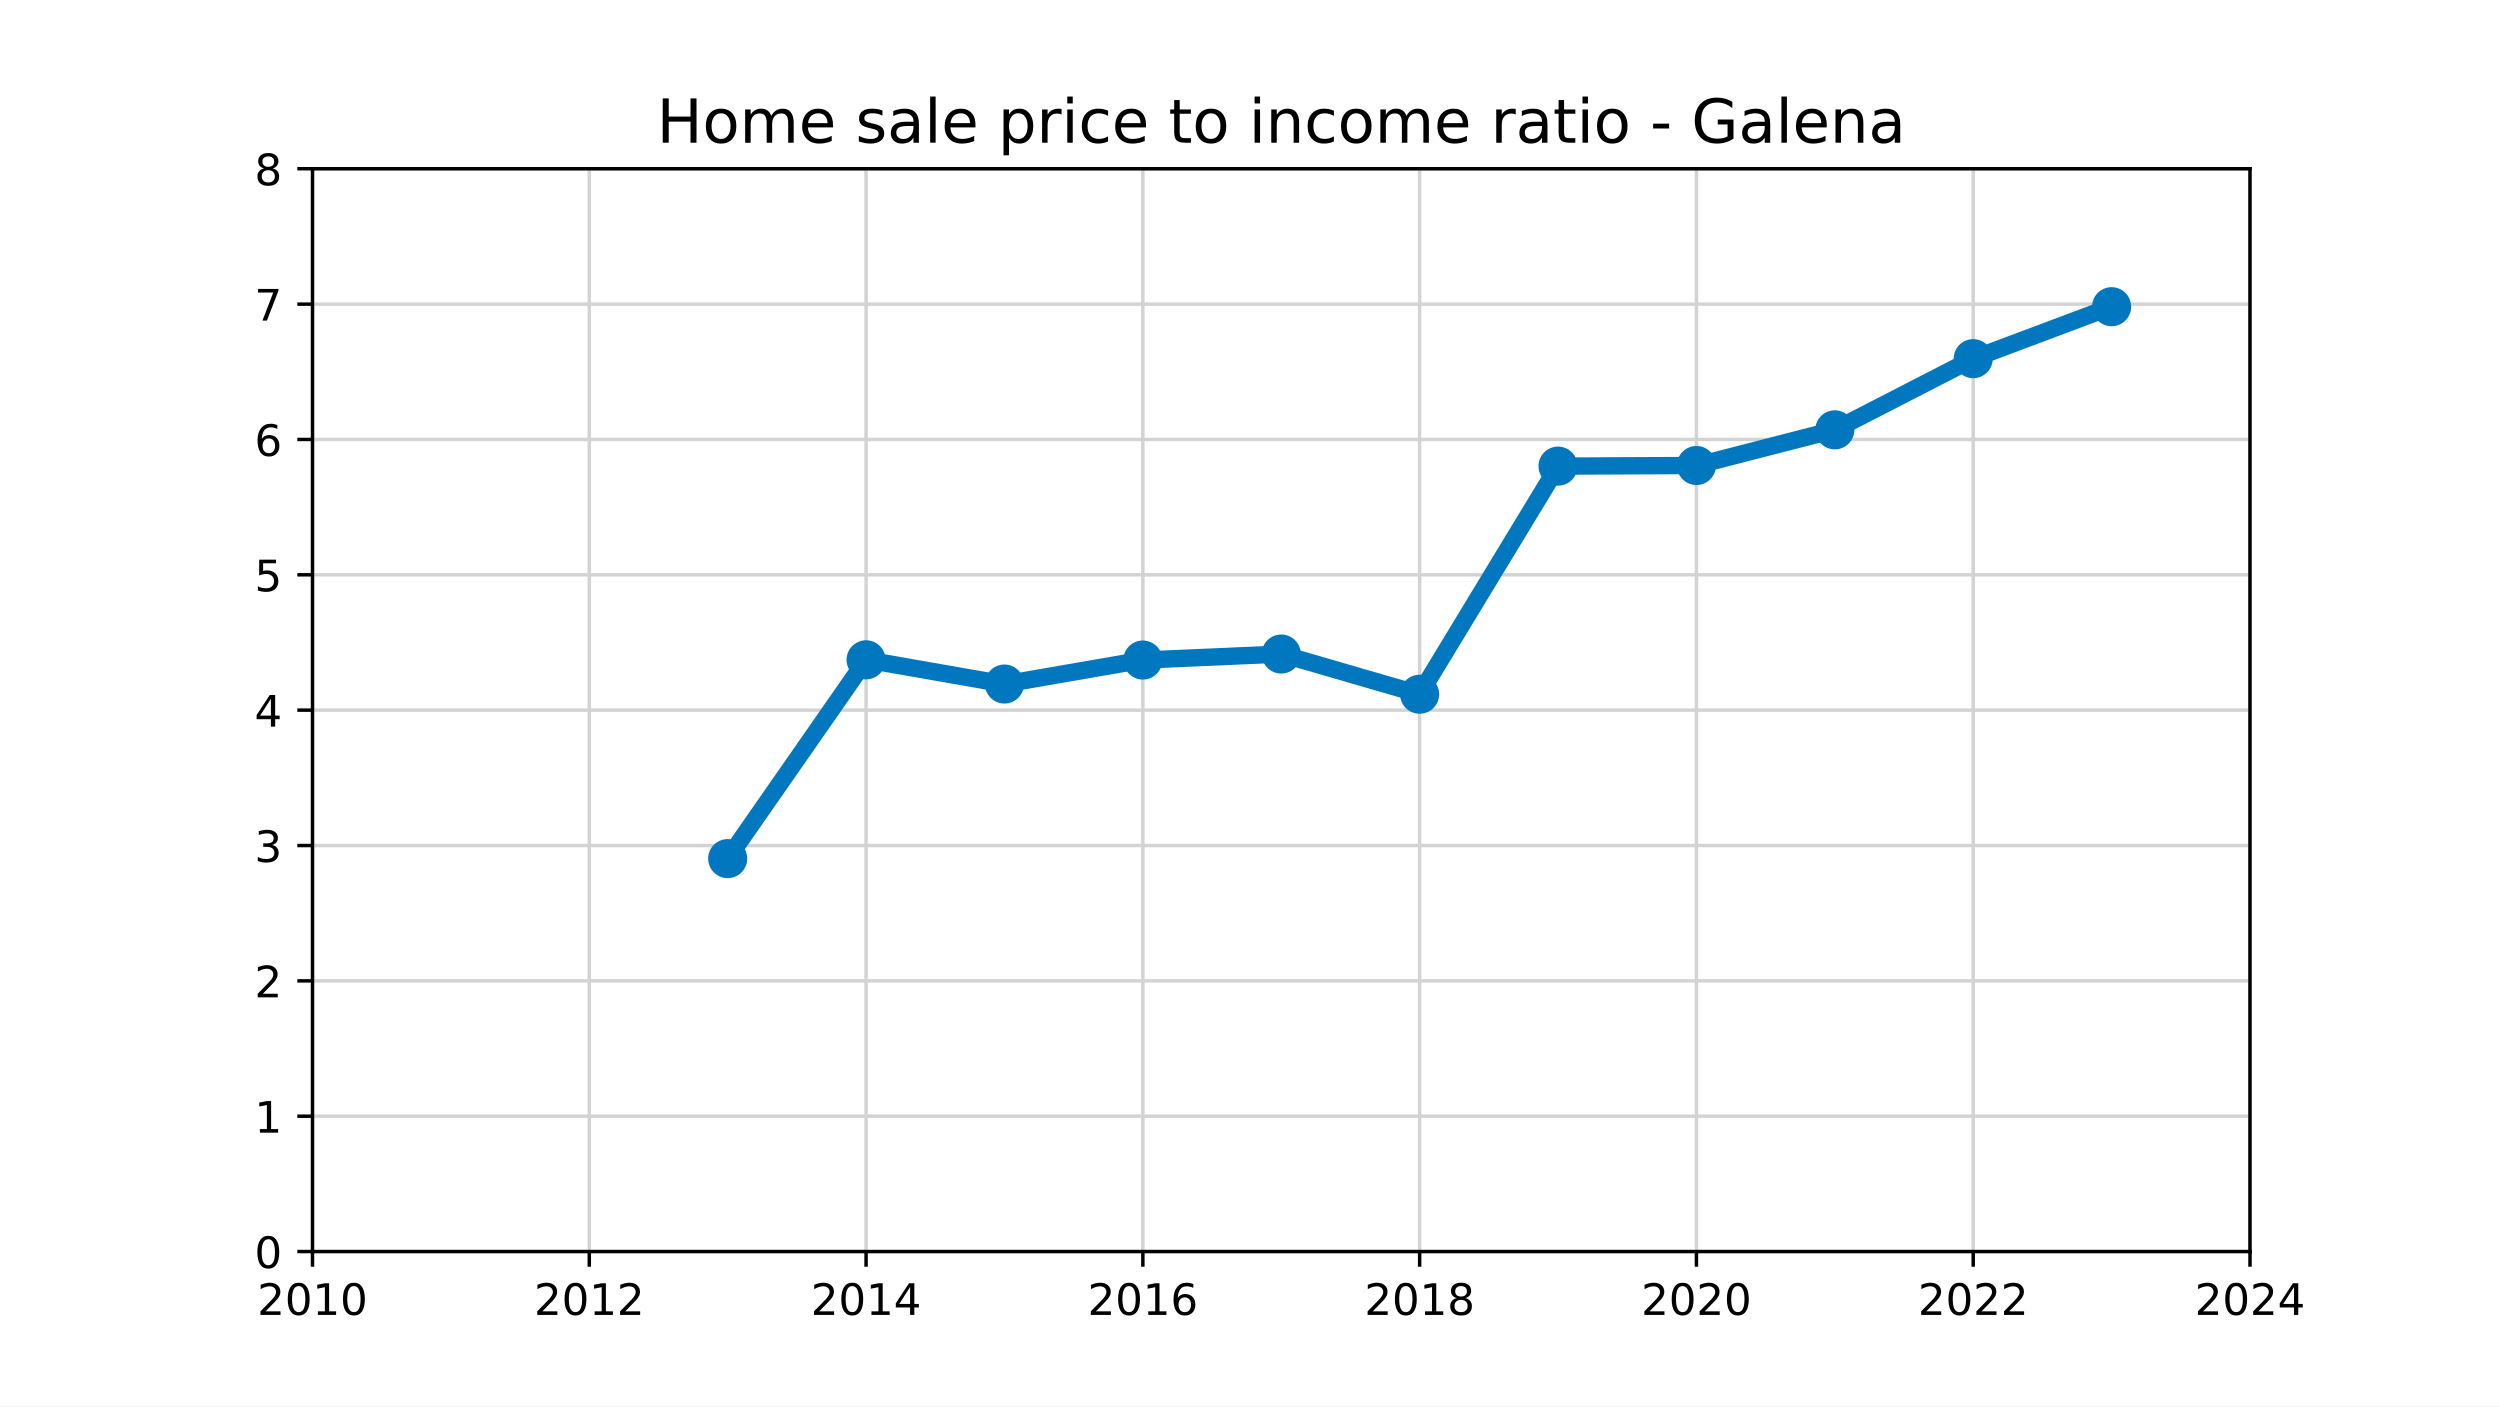
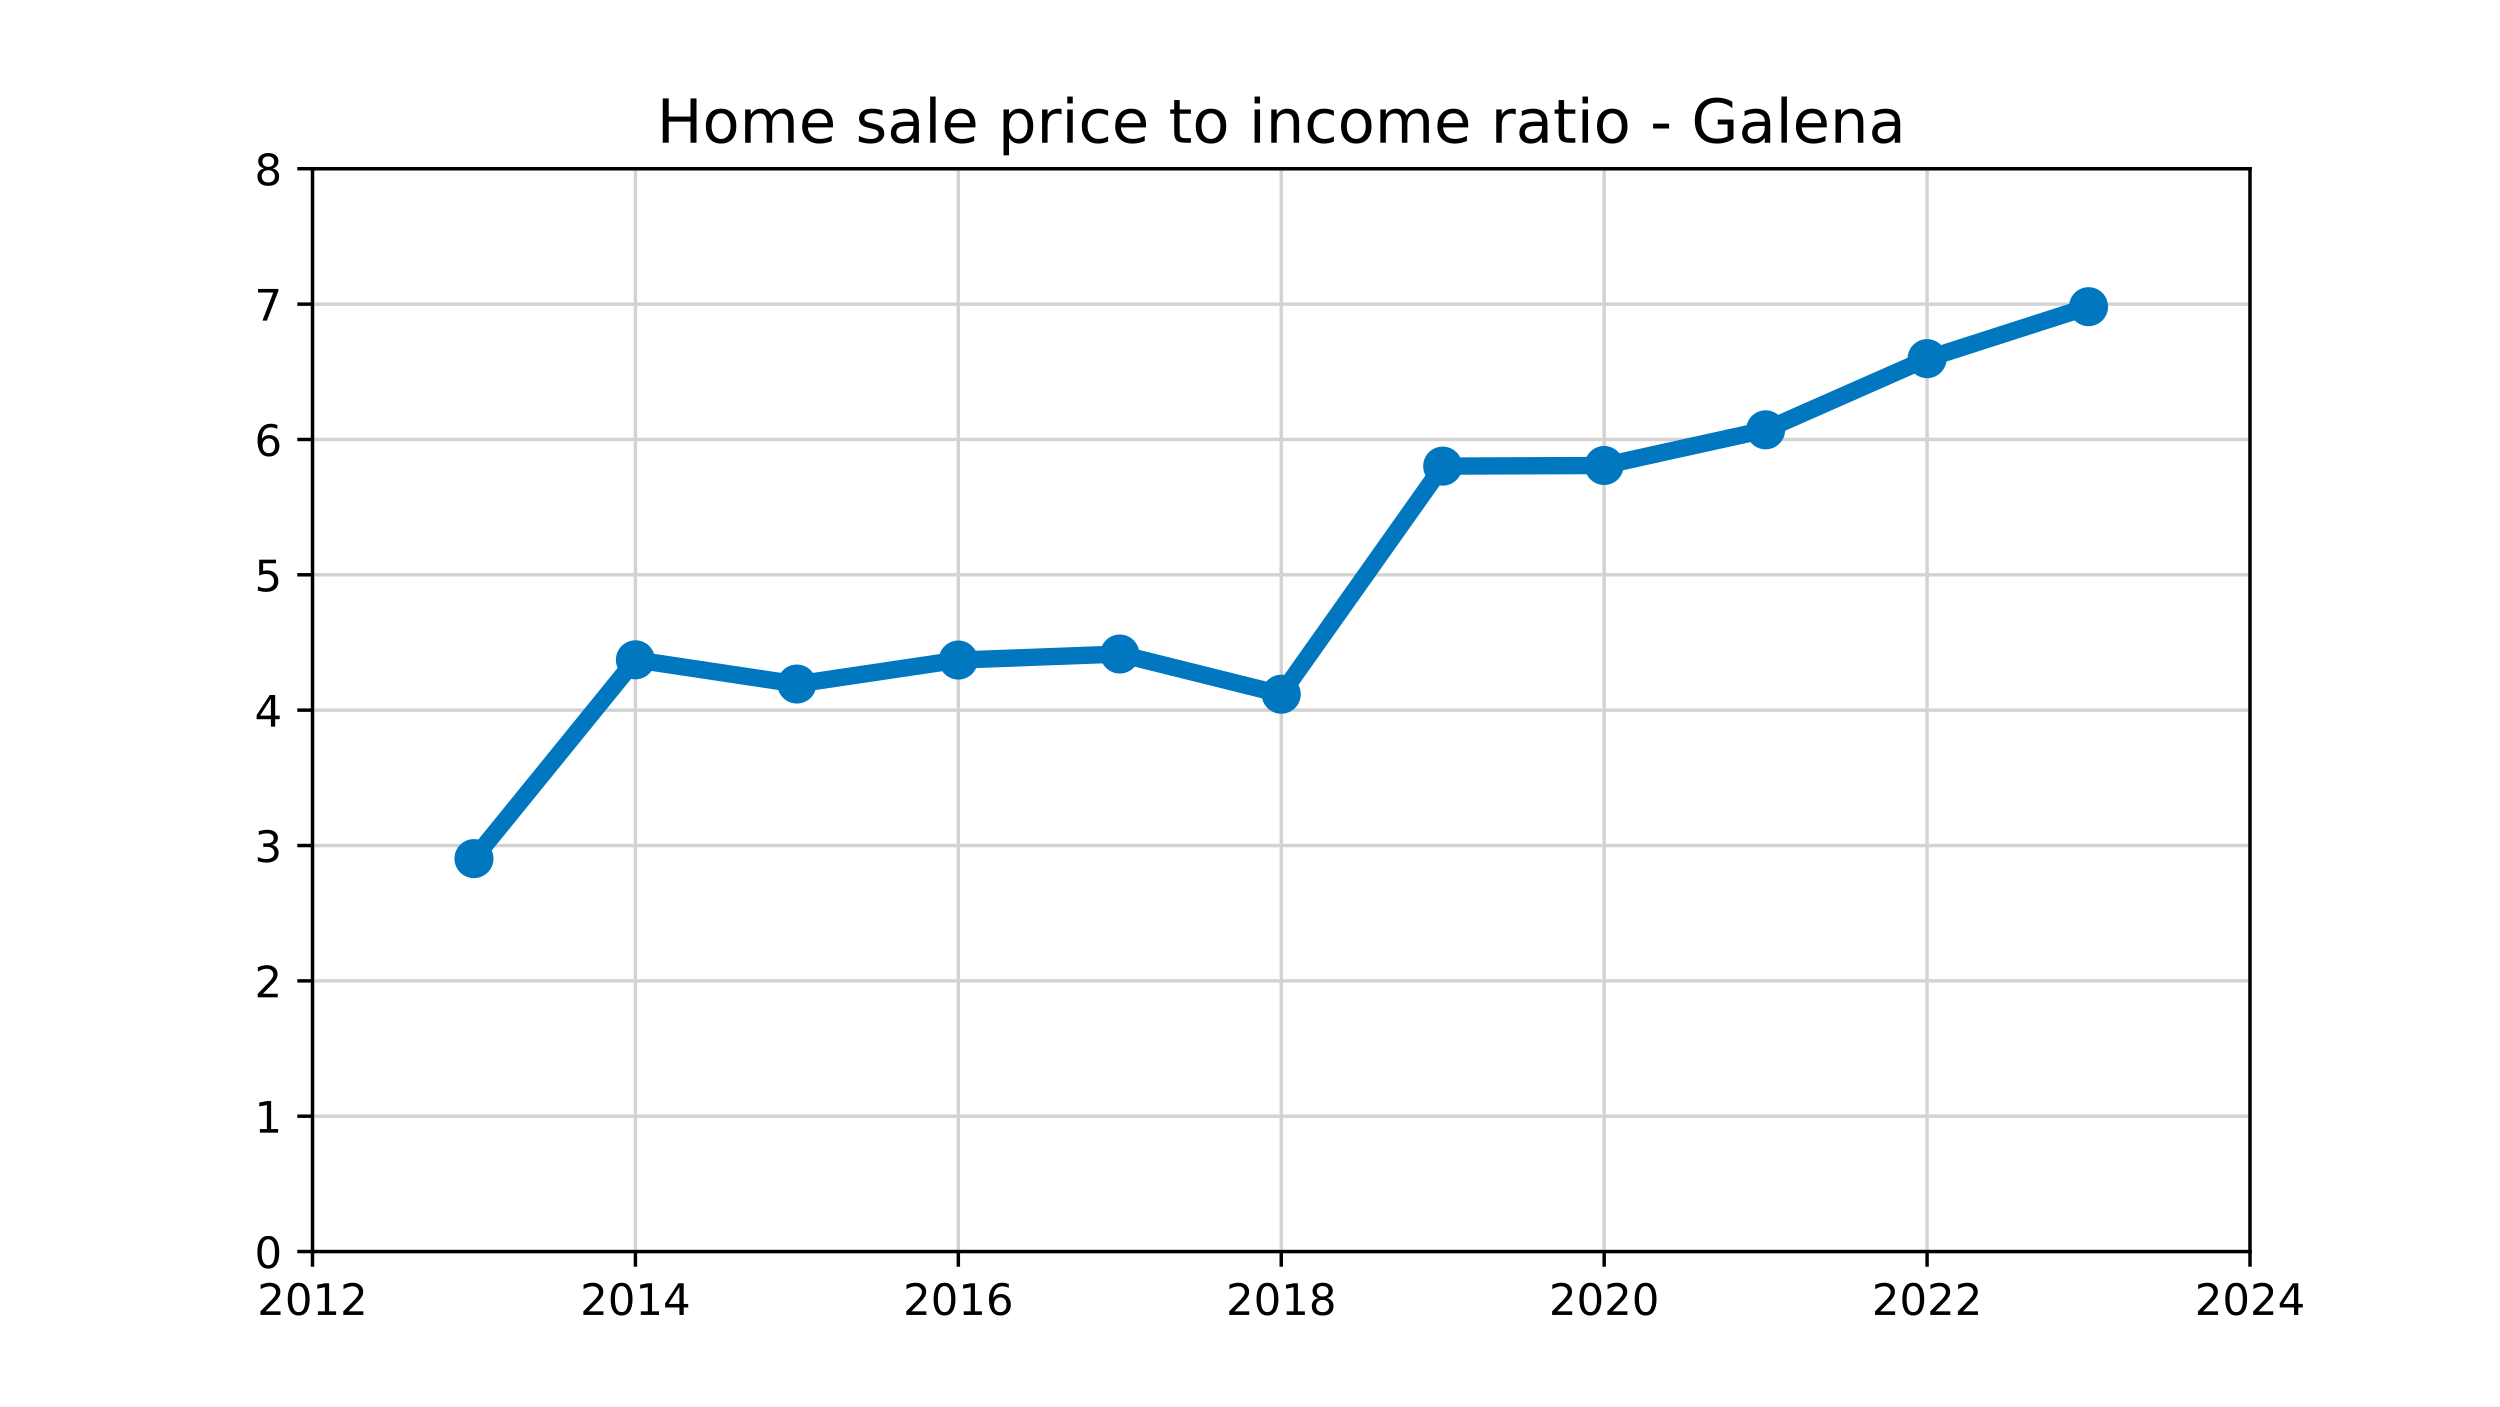
<svg xmlns="http://www.w3.org/2000/svg" xmlns:xlink="http://www.w3.org/1999/xlink" width="576pt" height="324pt" viewBox="0 0 576 324" version="1.1">
  <defs>
    <style type="text/css">*{stroke-linejoin: round; stroke-linecap: butt}</style>
  </defs>
  <g id="figure_1">
    <g id="patch_1">
      <path d="M 0 324  L 576 324  L 576 0  L 0 0  z " style="fill: #ffffff" />
    </g>
    <g id="axes_1">
      <g id="patch_2">
        <path d="M 72 288.36  L 518.4 288.36  L 518.4 38.88  L 72 38.88  z " style="fill: #ffffff" />
      </g>
      <g id="matplotlib.axis_1">
        <g id="xtick_1">
          <g id="line2d_1">
-             <path d="M 72 288.36  L 72 38.88  " clip-path="url(#p14e6ecc02b)" style="fill: none; stroke: #d3d3d3; stroke-width: 0.8; stroke-linecap: square" />
+             <path d="M 72 288.36  L 72 38.88  " clip-path="url(#p56c5a9b430)" style="fill: none; stroke: #d3d3d3; stroke-width: 0.8; stroke-linecap: square" />
          </g>
          <g id="line2d_2">
            <defs>
-               <path id="m27aa06dffc" d="M 0 0  L 0 3.5  " style="stroke: #000000; stroke-width: 0.8" />
+               <path id="m57ff1486d8" d="M 0 0  L 0 3.5  " style="stroke: #000000; stroke-width: 0.8" />
            </defs>
            <g>
-               <use xlink:href="#m27aa06dffc" x="72" y="288.36" style="stroke: #000000; stroke-width: 0.8" />
+               <use xlink:href="#m57ff1486d8" x="72" y="288.36" style="stroke: #000000; stroke-width: 0.8" />
            </g>
          </g>
          <g id="text_1">
            <g transform="translate(59.275 302.9584) scale(0.1 -0.1)">
              <defs>
                <path id="DejaVuSans-32" d="M 1228 531  L 3431 531  L 3431 0  L 469 0  L 469 531  Q 828 903 1448 1529  Q 2069 2156 2228 2338  Q 2531 2678 2651 2914  Q 2772 3150 2772 3378  Q 2772 3750 2511 3984  Q 2250 4219 1831 4219  Q 1534 4219 1204 4116  Q 875 4013 500 3803  L 500 4441  Q 881 4594 1212 4672  Q 1544 4750 1819 4750  Q 2544 4750 2975 4387  Q 3406 4025 3406 3419  Q 3406 3131 3298 2873  Q 3191 2616 2906 2266  Q 2828 2175 2409 1742  Q 1991 1309 1228 531  z " transform="scale(0.015625)" />
                <path id="DejaVuSans-30" d="M 2034 4250  Q 1547 4250 1301 3770  Q 1056 3291 1056 2328  Q 1056 1369 1301 889  Q 1547 409 2034 409  Q 2525 409 2770 889  Q 3016 1369 3016 2328  Q 3016 3291 2770 3770  Q 2525 4250 2034 4250  z M 2034 4750  Q 2819 4750 3233 4129  Q 3647 3509 3647 2328  Q 3647 1150 3233 529  Q 2819 -91 2034 -91  Q 1250 -91 836 529  Q 422 1150 422 2328  Q 422 3509 836 4129  Q 1250 4750 2034 4750  z " transform="scale(0.015625)" />
                <path id="DejaVuSans-31" d="M 794 531  L 1825 531  L 1825 4091  L 703 3866  L 703 4441  L 1819 4666  L 2450 4666  L 2450 531  L 3481 531  L 3481 0  L 794 0  L 794 531  z " transform="scale(0.015625)" />
              </defs>
              <use xlink:href="#DejaVuSans-32" />
              <use xlink:href="#DejaVuSans-30" x="63.623" />
              <use xlink:href="#DejaVuSans-31" x="127.246" />
-               <use xlink:href="#DejaVuSans-30" x="190.869" />
+               <use xlink:href="#DejaVuSans-32" x="190.869" />
            </g>
          </g>
        </g>
        <g id="xtick_2">
          <g id="line2d_3">
-             <path d="M 135.771 288.36  L 135.771 38.88  " clip-path="url(#p14e6ecc02b)" style="fill: none; stroke: #d3d3d3; stroke-width: 0.8; stroke-linecap: square" />
+             <path d="M 146.4 288.36  L 146.4 38.88  " clip-path="url(#p56c5a9b430)" style="fill: none; stroke: #d3d3d3; stroke-width: 0.8; stroke-linecap: square" />
          </g>
          <g id="line2d_4">
            <g>
-               <use xlink:href="#m27aa06dffc" x="135.771" y="288.36" style="stroke: #000000; stroke-width: 0.8" />
+               <use xlink:href="#m57ff1486d8" x="146.4" y="288.36" style="stroke: #000000; stroke-width: 0.8" />
            </g>
          </g>
          <g id="text_2">
-             <g transform="translate(123.0464 302.9584) scale(0.1 -0.1)">
+             <g transform="translate(133.675 302.9584) scale(0.1 -0.1)">
+               <defs>
+                 <path id="DejaVuSans-34" d="M 2419 4116  L 825 1625  L 2419 1625  L 2419 4116  z M 2253 4666  L 3047 4666  L 3047 1625  L 3713 1625  L 3713 1100  L 3047 1100  L 3047 0  L 2419 0  L 2419 1100  L 313 1100  L 313 1709  L 2253 4666  z " transform="scale(0.015625)" />
+               </defs>
              <use xlink:href="#DejaVuSans-32" />
              <use xlink:href="#DejaVuSans-30" x="63.623" />
              <use xlink:href="#DejaVuSans-31" x="127.246" />
-               <use xlink:href="#DejaVuSans-32" x="190.869" />
+               <use xlink:href="#DejaVuSans-34" x="190.869" />
            </g>
          </g>
        </g>
        <g id="xtick_3">
          <g id="line2d_5">
-             <path d="M 199.543 288.36  L 199.543 38.88  " clip-path="url(#p14e6ecc02b)" style="fill: none; stroke: #d3d3d3; stroke-width: 0.8; stroke-linecap: square" />
+             <path d="M 220.8 288.36  L 220.8 38.88  " clip-path="url(#p56c5a9b430)" style="fill: none; stroke: #d3d3d3; stroke-width: 0.8; stroke-linecap: square" />
          </g>
          <g id="line2d_6">
            <g>
-               <use xlink:href="#m27aa06dffc" x="199.543" y="288.36" style="stroke: #000000; stroke-width: 0.8" />
+               <use xlink:href="#m57ff1486d8" x="220.8" y="288.36" style="stroke: #000000; stroke-width: 0.8" />
            </g>
          </g>
          <g id="text_3">
-             <g transform="translate(186.8179 302.9584) scale(0.1 -0.1)">
-               <defs>
-                 <path id="DejaVuSans-34" d="M 2419 4116  L 825 1625  L 2419 1625  L 2419 4116  z M 2253 4666  L 3047 4666  L 3047 1625  L 3713 1625  L 3713 1100  L 3047 1100  L 3047 0  L 2419 0  L 2419 1100  L 313 1100  L 313 1709  L 2253 4666  z " transform="scale(0.015625)" />
+             <g transform="translate(208.075 302.9584) scale(0.1 -0.1)">
+               <defs>
+                 <path id="DejaVuSans-36" d="M 2113 2584  Q 1688 2584 1439 2293  Q 1191 2003 1191 1497  Q 1191 994 1439 701  Q 1688 409 2113 409  Q 2538 409 2786 701  Q 3034 994 3034 1497  Q 3034 2003 2786 2293  Q 2538 2584 2113 2584  z M 3366 4563  L 3366 3988  Q 3128 4100 2886 4159  Q 2644 4219 2406 4219  Q 1781 4219 1451 3797  Q 1122 3375 1075 2522  Q 1259 2794 1537 2939  Q 1816 3084 2150 3084  Q 2853 3084 3261 2657  Q 3669 2231 3669 1497  Q 3669 778 3244 343  Q 2819 -91 2113 -91  Q 1303 -91 875 529  Q 447 1150 447 2328  Q 447 3434 972 4092  Q 1497 4750 2381 4750  Q 2619 4750 2861 4703  Q 3103 4656 3366 4563  z " transform="scale(0.015625)" />
              </defs>
              <use xlink:href="#DejaVuSans-32" />
              <use xlink:href="#DejaVuSans-30" x="63.623" />
              <use xlink:href="#DejaVuSans-31" x="127.246" />
-               <use xlink:href="#DejaVuSans-34" x="190.869" />
+               <use xlink:href="#DejaVuSans-36" x="190.869" />
            </g>
          </g>
        </g>
        <g id="xtick_4">
          <g id="line2d_7">
-             <path d="M 263.314 288.36  L 263.314 38.88  " clip-path="url(#p14e6ecc02b)" style="fill: none; stroke: #d3d3d3; stroke-width: 0.8; stroke-linecap: square" />
+             <path d="M 295.2 288.36  L 295.2 38.88  " clip-path="url(#p56c5a9b430)" style="fill: none; stroke: #d3d3d3; stroke-width: 0.8; stroke-linecap: square" />
          </g>
          <g id="line2d_8">
            <g>
-               <use xlink:href="#m27aa06dffc" x="263.314" y="288.36" style="stroke: #000000; stroke-width: 0.8" />
+               <use xlink:href="#m57ff1486d8" x="295.2" y="288.36" style="stroke: #000000; stroke-width: 0.8" />
            </g>
          </g>
          <g id="text_4">
-             <g transform="translate(250.5893 302.9584) scale(0.1 -0.1)">
-               <defs>
-                 <path id="DejaVuSans-36" d="M 2113 2584  Q 1688 2584 1439 2293  Q 1191 2003 1191 1497  Q 1191 994 1439 701  Q 1688 409 2113 409  Q 2538 409 2786 701  Q 3034 994 3034 1497  Q 3034 2003 2786 2293  Q 2538 2584 2113 2584  z M 3366 4563  L 3366 3988  Q 3128 4100 2886 4159  Q 2644 4219 2406 4219  Q 1781 4219 1451 3797  Q 1122 3375 1075 2522  Q 1259 2794 1537 2939  Q 1816 3084 2150 3084  Q 2853 3084 3261 2657  Q 3669 2231 3669 1497  Q 3669 778 3244 343  Q 2819 -91 2113 -91  Q 1303 -91 875 529  Q 447 1150 447 2328  Q 447 3434 972 4092  Q 1497 4750 2381 4750  Q 2619 4750 2861 4703  Q 3103 4656 3366 4563  z " transform="scale(0.015625)" />
+             <g transform="translate(282.475 302.9584) scale(0.1 -0.1)">
+               <defs>
+                 <path id="DejaVuSans-38" d="M 2034 2216  Q 1584 2216 1326 1975  Q 1069 1734 1069 1313  Q 1069 891 1326 650  Q 1584 409 2034 409  Q 2484 409 2743 651  Q 3003 894 3003 1313  Q 3003 1734 2745 1975  Q 2488 2216 2034 2216  z M 1403 2484  Q 997 2584 770 2862  Q 544 3141 544 3541  Q 544 4100 942 4425  Q 1341 4750 2034 4750  Q 2731 4750 3128 4425  Q 3525 4100 3525 3541  Q 3525 3141 3298 2862  Q 3072 2584 2669 2484  Q 3125 2378 3379 2068  Q 3634 1759 3634 1313  Q 3634 634 3220 271  Q 2806 -91 2034 -91  Q 1263 -91 848 271  Q 434 634 434 1313  Q 434 1759 690 2068  Q 947 2378 1403 2484  z M 1172 3481  Q 1172 3119 1398 2916  Q 1625 2713 2034 2713  Q 2441 2713 2670 2916  Q 2900 3119 2900 3481  Q 2900 3844 2670 4047  Q 2441 4250 2034 4250  Q 1625 4250 1398 4047  Q 1172 3844 1172 3481  z " transform="scale(0.015625)" />
              </defs>
              <use xlink:href="#DejaVuSans-32" />
              <use xlink:href="#DejaVuSans-30" x="63.623" />
              <use xlink:href="#DejaVuSans-31" x="127.246" />
-               <use xlink:href="#DejaVuSans-36" x="190.869" />
+               <use xlink:href="#DejaVuSans-38" x="190.869" />
            </g>
          </g>
        </g>
        <g id="xtick_5">
          <g id="line2d_9">
-             <path d="M 327.086 288.36  L 327.086 38.88  " clip-path="url(#p14e6ecc02b)" style="fill: none; stroke: #d3d3d3; stroke-width: 0.8; stroke-linecap: square" />
+             <path d="M 369.6 288.36  L 369.6 38.88  " clip-path="url(#p56c5a9b430)" style="fill: none; stroke: #d3d3d3; stroke-width: 0.8; stroke-linecap: square" />
          </g>
          <g id="line2d_10">
            <g>
-               <use xlink:href="#m27aa06dffc" x="327.086" y="288.36" style="stroke: #000000; stroke-width: 0.8" />
+               <use xlink:href="#m57ff1486d8" x="369.6" y="288.36" style="stroke: #000000; stroke-width: 0.8" />
            </g>
          </g>
          <g id="text_5">
-             <g transform="translate(314.3607 302.9584) scale(0.1 -0.1)">
-               <defs>
-                 <path id="DejaVuSans-38" d="M 2034 2216  Q 1584 2216 1326 1975  Q 1069 1734 1069 1313  Q 1069 891 1326 650  Q 1584 409 2034 409  Q 2484 409 2743 651  Q 3003 894 3003 1313  Q 3003 1734 2745 1975  Q 2488 2216 2034 2216  z M 1403 2484  Q 997 2584 770 2862  Q 544 3141 544 3541  Q 544 4100 942 4425  Q 1341 4750 2034 4750  Q 2731 4750 3128 4425  Q 3525 4100 3525 3541  Q 3525 3141 3298 2862  Q 3072 2584 2669 2484  Q 3125 2378 3379 2068  Q 3634 1759 3634 1313  Q 3634 634 3220 271  Q 2806 -91 2034 -91  Q 1263 -91 848 271  Q 434 634 434 1313  Q 434 1759 690 2068  Q 947 2378 1403 2484  z M 1172 3481  Q 1172 3119 1398 2916  Q 1625 2713 2034 2713  Q 2441 2713 2670 2916  Q 2900 3119 2900 3481  Q 2900 3844 2670 4047  Q 2441 4250 2034 4250  Q 1625 4250 1398 4047  Q 1172 3844 1172 3481  z " transform="scale(0.015625)" />
-               </defs>
-               <use xlink:href="#DejaVuSans-32" />
-               <use xlink:href="#DejaVuSans-30" x="63.623" />
-               <use xlink:href="#DejaVuSans-31" x="127.246" />
-               <use xlink:href="#DejaVuSans-38" x="190.869" />
+             <g transform="translate(356.875 302.9584) scale(0.1 -0.1)">
+               <use xlink:href="#DejaVuSans-32" />
+               <use xlink:href="#DejaVuSans-30" x="63.623" />
+               <use xlink:href="#DejaVuSans-32" x="127.246" />
+               <use xlink:href="#DejaVuSans-30" x="190.869" />
            </g>
          </g>
        </g>
        <g id="xtick_6">
          <g id="line2d_11">
-             <path d="M 390.857 288.36  L 390.857 38.88  " clip-path="url(#p14e6ecc02b)" style="fill: none; stroke: #d3d3d3; stroke-width: 0.8; stroke-linecap: square" />
+             <path d="M 444 288.36  L 444 38.88  " clip-path="url(#p56c5a9b430)" style="fill: none; stroke: #d3d3d3; stroke-width: 0.8; stroke-linecap: square" />
          </g>
          <g id="line2d_12">
            <g>
-               <use xlink:href="#m27aa06dffc" x="390.857" y="288.36" style="stroke: #000000; stroke-width: 0.8" />
+               <use xlink:href="#m57ff1486d8" x="444" y="288.36" style="stroke: #000000; stroke-width: 0.8" />
            </g>
          </g>
          <g id="text_6">
-             <g transform="translate(378.1321 302.9584) scale(0.1 -0.1)">
+             <g transform="translate(431.275 302.9584) scale(0.1 -0.1)">
              <use xlink:href="#DejaVuSans-32" />
              <use xlink:href="#DejaVuSans-30" x="63.623" />
              <use xlink:href="#DejaVuSans-32" x="127.246" />
-               <use xlink:href="#DejaVuSans-30" x="190.869" />
+               <use xlink:href="#DejaVuSans-32" x="190.869" />
            </g>
          </g>
        </g>
        <g id="xtick_7">
          <g id="line2d_13">
-             <path d="M 454.629 288.36  L 454.629 38.88  " clip-path="url(#p14e6ecc02b)" style="fill: none; stroke: #d3d3d3; stroke-width: 0.8; stroke-linecap: square" />
+             <path d="M 518.4 288.36  L 518.4 38.88  " clip-path="url(#p56c5a9b430)" style="fill: none; stroke: #d3d3d3; stroke-width: 0.8; stroke-linecap: square" />
          </g>
          <g id="line2d_14">
            <g>
-               <use xlink:href="#m27aa06dffc" x="454.629" y="288.36" style="stroke: #000000; stroke-width: 0.8" />
+               <use xlink:href="#m57ff1486d8" x="518.4" y="288.36" style="stroke: #000000; stroke-width: 0.8" />
            </g>
          </g>
          <g id="text_7">
-             <g transform="translate(441.9036 302.9584) scale(0.1 -0.1)">
-               <use xlink:href="#DejaVuSans-32" />
-               <use xlink:href="#DejaVuSans-30" x="63.623" />
-               <use xlink:href="#DejaVuSans-32" x="127.246" />
-               <use xlink:href="#DejaVuSans-32" x="190.869" />
-             </g>
-           </g>
-         </g>
-         <g id="xtick_8">
-           <g id="line2d_15">
-             <path d="M 518.4 288.36  L 518.4 38.88  " clip-path="url(#p14e6ecc02b)" style="fill: none; stroke: #d3d3d3; stroke-width: 0.8; stroke-linecap: square" />
-           </g>
-           <g id="line2d_16">
-             <g>
-               <use xlink:href="#m27aa06dffc" x="518.4" y="288.36" style="stroke: #000000; stroke-width: 0.8" />
-             </g>
-           </g>
-           <g id="text_8">
            <g transform="translate(505.675 302.9584) scale(0.1 -0.1)">
              <use xlink:href="#DejaVuSans-32" />
              <use xlink:href="#DejaVuSans-30" x="63.623" />
              <use xlink:href="#DejaVuSans-32" x="127.246" />
              <use xlink:href="#DejaVuSans-34" x="190.869" />
            </g>
          </g>
        </g>
      </g>
      <g id="matplotlib.axis_2">
        <g id="ytick_1">
-           <g id="line2d_17">
-             <path d="M 72 288.36  L 518.4 288.36  " clip-path="url(#p14e6ecc02b)" style="fill: none; stroke: #d3d3d3; stroke-width: 0.8; stroke-linecap: square" />
-           </g>
-           <g id="line2d_18">
+           <g id="line2d_15">
+             <path d="M 72 288.36  L 518.4 288.36  " clip-path="url(#p56c5a9b430)" style="fill: none; stroke: #d3d3d3; stroke-width: 0.8; stroke-linecap: square" />
+           </g>
+           <g id="line2d_16">
            <defs>
-               <path id="m6b6482b6b7" d="M 0 0  L -3.5 0  " style="stroke: #000000; stroke-width: 0.8" />
+               <path id="m57fcf5c964" d="M 0 0  L -3.5 0  " style="stroke: #000000; stroke-width: 0.8" />
            </defs>
            <g>
-               <use xlink:href="#m6b6482b6b7" x="72" y="288.36" style="stroke: #000000; stroke-width: 0.8" />
-             </g>
-           </g>
-           <g id="text_9">
+               <use xlink:href="#m57fcf5c964" x="72" y="288.36" style="stroke: #000000; stroke-width: 0.8" />
+             </g>
+           </g>
+           <g id="text_8">
            <g transform="translate(58.6375 292.1592) scale(0.1 -0.1)">
              <use xlink:href="#DejaVuSans-30" />
            </g>
          </g>
        </g>
        <g id="ytick_2">
-           <g id="line2d_19">
-             <path d="M 72 257.175  L 518.4 257.175  " clip-path="url(#p14e6ecc02b)" style="fill: none; stroke: #d3d3d3; stroke-width: 0.8; stroke-linecap: square" />
-           </g>
-           <g id="line2d_20">
-             <g>
-               <use xlink:href="#m6b6482b6b7" x="72" y="257.175" style="stroke: #000000; stroke-width: 0.8" />
-             </g>
-           </g>
-           <g id="text_10">
+           <g id="line2d_17">
+             <path d="M 72 257.175  L 518.4 257.175  " clip-path="url(#p56c5a9b430)" style="fill: none; stroke: #d3d3d3; stroke-width: 0.8; stroke-linecap: square" />
+           </g>
+           <g id="line2d_18">
+             <g>
+               <use xlink:href="#m57fcf5c964" x="72" y="257.175" style="stroke: #000000; stroke-width: 0.8" />
+             </g>
+           </g>
+           <g id="text_9">
            <g transform="translate(58.6375 260.9742) scale(0.1 -0.1)">
              <use xlink:href="#DejaVuSans-31" />
            </g>
          </g>
        </g>
        <g id="ytick_3">
+           <g id="line2d_19">
+             <path d="M 72 225.99  L 518.4 225.99  " clip-path="url(#p56c5a9b430)" style="fill: none; stroke: #d3d3d3; stroke-width: 0.8; stroke-linecap: square" />
+           </g>
+           <g id="line2d_20">
+             <g>
+               <use xlink:href="#m57fcf5c964" x="72" y="225.99" style="stroke: #000000; stroke-width: 0.8" />
+             </g>
+           </g>
+           <g id="text_10">
+             <g transform="translate(58.6375 229.7892) scale(0.1 -0.1)">
+               <use xlink:href="#DejaVuSans-32" />
+             </g>
+           </g>
+         </g>
+         <g id="ytick_4">
          <g id="line2d_21">
-             <path d="M 72 225.99  L 518.4 225.99  " clip-path="url(#p14e6ecc02b)" style="fill: none; stroke: #d3d3d3; stroke-width: 0.8; stroke-linecap: square" />
+             <path d="M 72 194.805  L 518.4 194.805  " clip-path="url(#p56c5a9b430)" style="fill: none; stroke: #d3d3d3; stroke-width: 0.8; stroke-linecap: square" />
          </g>
          <g id="line2d_22">
            <g>
-               <use xlink:href="#m6b6482b6b7" x="72" y="225.99" style="stroke: #000000; stroke-width: 0.8" />
+               <use xlink:href="#m57fcf5c964" x="72" y="194.805" style="stroke: #000000; stroke-width: 0.8" />
            </g>
          </g>
          <g id="text_11">
-             <g transform="translate(58.6375 229.7892) scale(0.1 -0.1)">
-               <use xlink:href="#DejaVuSans-32" />
-             </g>
-           </g>
-         </g>
-         <g id="ytick_4">
+             <g transform="translate(58.6375 198.6042) scale(0.1 -0.1)">
+               <defs>
+                 <path id="DejaVuSans-33" d="M 2597 2516  Q 3050 2419 3304 2112  Q 3559 1806 3559 1356  Q 3559 666 3084 287  Q 2609 -91 1734 -91  Q 1441 -91 1130 -33  Q 819 25 488 141  L 488 750  Q 750 597 1062 519  Q 1375 441 1716 441  Q 2309 441 2620 675  Q 2931 909 2931 1356  Q 2931 1769 2642 2001  Q 2353 2234 1838 2234  L 1294 2234  L 1294 2753  L 1863 2753  Q 2328 2753 2575 2939  Q 2822 3125 2822 3475  Q 2822 3834 2567 4026  Q 2313 4219 1838 4219  Q 1578 4219 1281 4162  Q 984 4106 628 3988  L 628 4550  Q 988 4650 1302 4700  Q 1616 4750 1894 4750  Q 2613 4750 3031 4423  Q 3450 4097 3450 3541  Q 3450 3153 3228 2886  Q 3006 2619 2597 2516  z " transform="scale(0.015625)" />
+               </defs>
+               <use xlink:href="#DejaVuSans-33" />
+             </g>
+           </g>
+         </g>
+         <g id="ytick_5">
          <g id="line2d_23">
-             <path d="M 72 194.805  L 518.4 194.805  " clip-path="url(#p14e6ecc02b)" style="fill: none; stroke: #d3d3d3; stroke-width: 0.8; stroke-linecap: square" />
+             <path d="M 72 163.62  L 518.4 163.62  " clip-path="url(#p56c5a9b430)" style="fill: none; stroke: #d3d3d3; stroke-width: 0.8; stroke-linecap: square" />
          </g>
          <g id="line2d_24">
            <g>
-               <use xlink:href="#m6b6482b6b7" x="72" y="194.805" style="stroke: #000000; stroke-width: 0.8" />
+               <use xlink:href="#m57fcf5c964" x="72" y="163.62" style="stroke: #000000; stroke-width: 0.8" />
            </g>
          </g>
          <g id="text_12">
-             <g transform="translate(58.6375 198.6042) scale(0.1 -0.1)">
-               <defs>
-                 <path id="DejaVuSans-33" d="M 2597 2516  Q 3050 2419 3304 2112  Q 3559 1806 3559 1356  Q 3559 666 3084 287  Q 2609 -91 1734 -91  Q 1441 -91 1130 -33  Q 819 25 488 141  L 488 750  Q 750 597 1062 519  Q 1375 441 1716 441  Q 2309 441 2620 675  Q 2931 909 2931 1356  Q 2931 1769 2642 2001  Q 2353 2234 1838 2234  L 1294 2234  L 1294 2753  L 1863 2753  Q 2328 2753 2575 2939  Q 2822 3125 2822 3475  Q 2822 3834 2567 4026  Q 2313 4219 1838 4219  Q 1578 4219 1281 4162  Q 984 4106 628 3988  L 628 4550  Q 988 4650 1302 4700  Q 1616 4750 1894 4750  Q 2613 4750 3031 4423  Q 3450 4097 3450 3541  Q 3450 3153 3228 2886  Q 3006 2619 2597 2516  z " transform="scale(0.015625)" />
-               </defs>
-               <use xlink:href="#DejaVuSans-33" />
-             </g>
-           </g>
-         </g>
-         <g id="ytick_5">
-           <g id="line2d_25">
-             <path d="M 72 163.62  L 518.4 163.62  " clip-path="url(#p14e6ecc02b)" style="fill: none; stroke: #d3d3d3; stroke-width: 0.8; stroke-linecap: square" />
-           </g>
-           <g id="line2d_26">
-             <g>
-               <use xlink:href="#m6b6482b6b7" x="72" y="163.62" style="stroke: #000000; stroke-width: 0.8" />
-             </g>
-           </g>
-           <g id="text_13">
            <g transform="translate(58.6375 167.4192) scale(0.1 -0.1)">
              <use xlink:href="#DejaVuSans-34" />
            </g>
          </g>
        </g>
        <g id="ytick_6">
+           <g id="line2d_25">
+             <path d="M 72 132.435  L 518.4 132.435  " clip-path="url(#p56c5a9b430)" style="fill: none; stroke: #d3d3d3; stroke-width: 0.8; stroke-linecap: square" />
+           </g>
+           <g id="line2d_26">
+             <g>
+               <use xlink:href="#m57fcf5c964" x="72" y="132.435" style="stroke: #000000; stroke-width: 0.8" />
+             </g>
+           </g>
+           <g id="text_13">
+             <g transform="translate(58.6375 136.2342) scale(0.1 -0.1)">
+               <defs>
+                 <path id="DejaVuSans-35" d="M 691 4666  L 3169 4666  L 3169 4134  L 1269 4134  L 1269 2991  Q 1406 3038 1543 3061  Q 1681 3084 1819 3084  Q 2600 3084 3056 2656  Q 3513 2228 3513 1497  Q 3513 744 3044 326  Q 2575 -91 1722 -91  Q 1428 -91 1123 -41  Q 819 9 494 109  L 494 744  Q 775 591 1075 516  Q 1375 441 1709 441  Q 2250 441 2565 725  Q 2881 1009 2881 1497  Q 2881 1984 2565 2268  Q 2250 2553 1709 2553  Q 1456 2553 1204 2497  Q 953 2441 691 2322  L 691 4666  z " transform="scale(0.015625)" />
+               </defs>
+               <use xlink:href="#DejaVuSans-35" />
+             </g>
+           </g>
+         </g>
+         <g id="ytick_7">
          <g id="line2d_27">
-             <path d="M 72 132.435  L 518.4 132.435  " clip-path="url(#p14e6ecc02b)" style="fill: none; stroke: #d3d3d3; stroke-width: 0.8; stroke-linecap: square" />
+             <path d="M 72 101.25  L 518.4 101.25  " clip-path="url(#p56c5a9b430)" style="fill: none; stroke: #d3d3d3; stroke-width: 0.8; stroke-linecap: square" />
          </g>
          <g id="line2d_28">
            <g>
-               <use xlink:href="#m6b6482b6b7" x="72" y="132.435" style="stroke: #000000; stroke-width: 0.8" />
+               <use xlink:href="#m57fcf5c964" x="72" y="101.25" style="stroke: #000000; stroke-width: 0.8" />
            </g>
          </g>
          <g id="text_14">
-             <g transform="translate(58.6375 136.2342) scale(0.1 -0.1)">
-               <defs>
-                 <path id="DejaVuSans-35" d="M 691 4666  L 3169 4666  L 3169 4134  L 1269 4134  L 1269 2991  Q 1406 3038 1543 3061  Q 1681 3084 1819 3084  Q 2600 3084 3056 2656  Q 3513 2228 3513 1497  Q 3513 744 3044 326  Q 2575 -91 1722 -91  Q 1428 -91 1123 -41  Q 819 9 494 109  L 494 744  Q 775 591 1075 516  Q 1375 441 1709 441  Q 2250 441 2565 725  Q 2881 1009 2881 1497  Q 2881 1984 2565 2268  Q 2250 2553 1709 2553  Q 1456 2553 1204 2497  Q 953 2441 691 2322  L 691 4666  z " transform="scale(0.015625)" />
-               </defs>
-               <use xlink:href="#DejaVuSans-35" />
-             </g>
-           </g>
-         </g>
-         <g id="ytick_7">
-           <g id="line2d_29">
-             <path d="M 72 101.25  L 518.4 101.25  " clip-path="url(#p14e6ecc02b)" style="fill: none; stroke: #d3d3d3; stroke-width: 0.8; stroke-linecap: square" />
-           </g>
-           <g id="line2d_30">
-             <g>
-               <use xlink:href="#m6b6482b6b7" x="72" y="101.25" style="stroke: #000000; stroke-width: 0.8" />
-             </g>
-           </g>
-           <g id="text_15">
            <g transform="translate(58.6375 105.0492) scale(0.1 -0.1)">
              <use xlink:href="#DejaVuSans-36" />
            </g>
          </g>
        </g>
        <g id="ytick_8">
+           <g id="line2d_29">
+             <path d="M 72 70.065  L 518.4 70.065  " clip-path="url(#p56c5a9b430)" style="fill: none; stroke: #d3d3d3; stroke-width: 0.8; stroke-linecap: square" />
+           </g>
+           <g id="line2d_30">
+             <g>
+               <use xlink:href="#m57fcf5c964" x="72" y="70.065" style="stroke: #000000; stroke-width: 0.8" />
+             </g>
+           </g>
+           <g id="text_15">
+             <g transform="translate(58.6375 73.86422) scale(0.1 -0.1)">
+               <defs>
+                 <path id="DejaVuSans-37" d="M 525 4666  L 3525 4666  L 3525 4397  L 1831 0  L 1172 0  L 2766 4134  L 525 4134  L 525 4666  z " transform="scale(0.015625)" />
+               </defs>
+               <use xlink:href="#DejaVuSans-37" />
+             </g>
+           </g>
+         </g>
+         <g id="ytick_9">
          <g id="line2d_31">
-             <path d="M 72 70.065  L 518.4 70.065  " clip-path="url(#p14e6ecc02b)" style="fill: none; stroke: #d3d3d3; stroke-width: 0.8; stroke-linecap: square" />
+             <path d="M 72 38.88  L 518.4 38.88  " clip-path="url(#p56c5a9b430)" style="fill: none; stroke: #d3d3d3; stroke-width: 0.8; stroke-linecap: square" />
          </g>
          <g id="line2d_32">
            <g>
-               <use xlink:href="#m6b6482b6b7" x="72" y="70.065" style="stroke: #000000; stroke-width: 0.8" />
+               <use xlink:href="#m57fcf5c964" x="72" y="38.88" style="stroke: #000000; stroke-width: 0.8" />
            </g>
          </g>
          <g id="text_16">
-             <g transform="translate(58.6375 73.86422) scale(0.1 -0.1)">
-               <defs>
-                 <path id="DejaVuSans-37" d="M 525 4666  L 3525 4666  L 3525 4397  L 1831 0  L 1172 0  L 2766 4134  L 525 4134  L 525 4666  z " transform="scale(0.015625)" />
-               </defs>
-               <use xlink:href="#DejaVuSans-37" />
-             </g>
-           </g>
-         </g>
-         <g id="ytick_9">
-           <g id="line2d_33">
-             <path d="M 72 38.88  L 518.4 38.88  " clip-path="url(#p14e6ecc02b)" style="fill: none; stroke: #d3d3d3; stroke-width: 0.8; stroke-linecap: square" />
-           </g>
-           <g id="line2d_34">
-             <g>
-               <use xlink:href="#m6b6482b6b7" x="72" y="38.88" style="stroke: #000000; stroke-width: 0.8" />
-             </g>
-           </g>
-           <g id="text_17">
            <g transform="translate(58.6375 42.67922) scale(0.1 -0.1)">
              <use xlink:href="#DejaVuSans-38" />
            </g>
          </g>
        </g>
      </g>
-       <g id="line2d_35">
-         <path d="M 167.657 197.825  L 199.543 152.021  L 231.429 157.601  L 263.314 152.074  L 295.2 150.687  L 327.086 159.948  L 358.971 107.394  L 390.857 107.25  L 422.743 99.035  L 454.629 82.633  L 486.514 70.662  " clip-path="url(#p14e6ecc02b)" style="fill: none; stroke: #0077bf; stroke-width: 4; stroke-linecap: square" />
+       <g id="line2d_33">
+         <path d="M 109.2 197.825  L 146.4 152.021  L 183.6 157.601  L 220.8 152.074  L 258 150.687  L 295.2 159.948  L 332.4 107.394  L 369.6 107.25  L 406.8 99.035  L 444 82.633  L 481.2 70.662  " clip-path="url(#p56c5a9b430)" style="fill: none; stroke: #0077bf; stroke-width: 4; stroke-linecap: square" />
        <defs>
-           <path id="m205a8744e3" d="M 0 4  C 1.061 4 2.078 3.579 2.828 2.828  C 3.579 2.078 4 1.061 4 0  C 4 -1.061 3.579 -2.078 2.828 -2.828  C 2.078 -3.579 1.061 -4 0 -4  C -1.061 -4 -2.078 -3.579 -2.828 -2.828  C -3.579 -2.078 -4 -1.061 -4 0  C -4 1.061 -3.579 2.078 -2.828 2.828  C -2.078 3.579 -1.061 4 0 4  z " style="stroke: #0077bf" />
+           <path id="mb3b6428fa4" d="M 0 4  C 1.061 4 2.078 3.579 2.828 2.828  C 3.579 2.078 4 1.061 4 0  C 4 -1.061 3.579 -2.078 2.828 -2.828  C 2.078 -3.579 1.061 -4 0 -4  C -1.061 -4 -2.078 -3.579 -2.828 -2.828  C -3.579 -2.078 -4 -1.061 -4 0  C -4 1.061 -3.579 2.078 -2.828 2.828  C -2.078 3.579 -1.061 4 0 4  z " style="stroke: #0077bf" />
        </defs>
-         <g clip-path="url(#p14e6ecc02b)">
-           <use xlink:href="#m205a8744e3" x="167.657" y="197.825" style="fill: #0077bf; stroke: #0077bf" />
-           <use xlink:href="#m205a8744e3" x="199.543" y="152.021" style="fill: #0077bf; stroke: #0077bf" />
-           <use xlink:href="#m205a8744e3" x="231.429" y="157.601" style="fill: #0077bf; stroke: #0077bf" />
-           <use xlink:href="#m205a8744e3" x="263.314" y="152.074" style="fill: #0077bf; stroke: #0077bf" />
-           <use xlink:href="#m205a8744e3" x="295.2" y="150.687" style="fill: #0077bf; stroke: #0077bf" />
-           <use xlink:href="#m205a8744e3" x="327.086" y="159.948" style="fill: #0077bf; stroke: #0077bf" />
-           <use xlink:href="#m205a8744e3" x="358.971" y="107.394" style="fill: #0077bf; stroke: #0077bf" />
-           <use xlink:href="#m205a8744e3" x="390.857" y="107.25" style="fill: #0077bf; stroke: #0077bf" />
-           <use xlink:href="#m205a8744e3" x="422.743" y="99.035" style="fill: #0077bf; stroke: #0077bf" />
-           <use xlink:href="#m205a8744e3" x="454.629" y="82.633" style="fill: #0077bf; stroke: #0077bf" />
-           <use xlink:href="#m205a8744e3" x="486.514" y="70.662" style="fill: #0077bf; stroke: #0077bf" />
+         <g clip-path="url(#p56c5a9b430)">
+           <use xlink:href="#mb3b6428fa4" x="109.2" y="197.825" style="fill: #0077bf; stroke: #0077bf" />
+           <use xlink:href="#mb3b6428fa4" x="146.4" y="152.021" style="fill: #0077bf; stroke: #0077bf" />
+           <use xlink:href="#mb3b6428fa4" x="183.6" y="157.601" style="fill: #0077bf; stroke: #0077bf" />
+           <use xlink:href="#mb3b6428fa4" x="220.8" y="152.074" style="fill: #0077bf; stroke: #0077bf" />
+           <use xlink:href="#mb3b6428fa4" x="258" y="150.687" style="fill: #0077bf; stroke: #0077bf" />
+           <use xlink:href="#mb3b6428fa4" x="295.2" y="159.948" style="fill: #0077bf; stroke: #0077bf" />
+           <use xlink:href="#mb3b6428fa4" x="332.4" y="107.394" style="fill: #0077bf; stroke: #0077bf" />
+           <use xlink:href="#mb3b6428fa4" x="369.6" y="107.25" style="fill: #0077bf; stroke: #0077bf" />
+           <use xlink:href="#mb3b6428fa4" x="406.8" y="99.035" style="fill: #0077bf; stroke: #0077bf" />
+           <use xlink:href="#mb3b6428fa4" x="444" y="82.633" style="fill: #0077bf; stroke: #0077bf" />
+           <use xlink:href="#mb3b6428fa4" x="481.2" y="70.662" style="fill: #0077bf; stroke: #0077bf" />
        </g>
      </g>
      <g id="patch_3">
        <path d="M 72 288.36  L 72 38.88  " style="fill: none; stroke: #000000; stroke-width: 0.8; stroke-linejoin: miter; stroke-linecap: square" />
      </g>
      <g id="patch_4">
        <path d="M 518.4 288.36  L 518.4 38.88  " style="fill: none; stroke: #000000; stroke-width: 0.8; stroke-linejoin: miter; stroke-linecap: square" />
      </g>
      <g id="patch_5">
        <path d="M 72 288.36  L 518.4 288.36  " style="fill: none; stroke: #000000; stroke-width: 0.8; stroke-linejoin: miter; stroke-linecap: square" />
      </g>
      <g id="patch_6">
        <path d="M 72 38.88  L 518.4 38.88  " style="fill: none; stroke: #000000; stroke-width: 0.8; stroke-linejoin: miter; stroke-linecap: square" />
      </g>
-       <g id="text_18">
+       <g id="text_17">
        <g transform="translate(151.3216 32.88) scale(0.14 -0.14)">
          <defs>
            <path id="DejaVuSans-48" d="M 628 4666  L 1259 4666  L 1259 2753  L 3553 2753  L 3553 4666  L 4184 4666  L 4184 0  L 3553 0  L 3553 2222  L 1259 2222  L 1259 0  L 628 0  L 628 4666  z " transform="scale(0.015625)" />
            <path id="DejaVuSans-6f" d="M 1959 3097  Q 1497 3097 1228 2736  Q 959 2375 959 1747  Q 959 1119 1226 758  Q 1494 397 1959 397  Q 2419 397 2687 759  Q 2956 1122 2956 1747  Q 2956 2369 2687 2733  Q 2419 3097 1959 3097  z M 1959 3584  Q 2709 3584 3137 3096  Q 3566 2609 3566 1747  Q 3566 888 3137 398  Q 2709 -91 1959 -91  Q 1206 -91 779 398  Q 353 888 353 1747  Q 353 2609 779 3096  Q 1206 3584 1959 3584  z " transform="scale(0.015625)" />
            <path id="DejaVuSans-6d" d="M 3328 2828  Q 3544 3216 3844 3400  Q 4144 3584 4550 3584  Q 5097 3584 5394 3201  Q 5691 2819 5691 2113  L 5691 0  L 5113 0  L 5113 2094  Q 5113 2597 4934 2840  Q 4756 3084 4391 3084  Q 3944 3084 3684 2787  Q 3425 2491 3425 1978  L 3425 0  L 2847 0  L 2847 2094  Q 2847 2600 2669 2842  Q 2491 3084 2119 3084  Q 1678 3084 1418 2786  Q 1159 2488 1159 1978  L 1159 0  L 581 0  L 581 3500  L 1159 3500  L 1159 2956  Q 1356 3278 1631 3431  Q 1906 3584 2284 3584  Q 2666 3584 2933 3390  Q 3200 3197 3328 2828  z " transform="scale(0.015625)" />
            <path id="DejaVuSans-65" d="M 3597 1894  L 3597 1613  L 953 1613  Q 991 1019 1311 708  Q 1631 397 2203 397  Q 2534 397 2845 478  Q 3156 559 3463 722  L 3463 178  Q 3153 47 2828 -22  Q 2503 -91 2169 -91  Q 1331 -91 842 396  Q 353 884 353 1716  Q 353 2575 817 3079  Q 1281 3584 2069 3584  Q 2775 3584 3186 3129  Q 3597 2675 3597 1894  z M 3022 2063  Q 3016 2534 2758 2815  Q 2500 3097 2075 3097  Q 1594 3097 1305 2825  Q 1016 2553 972 2059  L 3022 2063  z " transform="scale(0.015625)" />
            <path id="DejaVuSans-20" transform="scale(0.015625)" />
            <path id="DejaVuSans-73" d="M 2834 3397  L 2834 2853  Q 2591 2978 2328 3040  Q 2066 3103 1784 3103  Q 1356 3103 1142 2972  Q 928 2841 928 2578  Q 928 2378 1081 2264  Q 1234 2150 1697 2047  L 1894 2003  Q 2506 1872 2764 1633  Q 3022 1394 3022 966  Q 3022 478 2636 193  Q 2250 -91 1575 -91  Q 1294 -91 989 -36  Q 684 19 347 128  L 347 722  Q 666 556 975 473  Q 1284 391 1588 391  Q 1994 391 2212 530  Q 2431 669 2431 922  Q 2431 1156 2273 1281  Q 2116 1406 1581 1522  L 1381 1569  Q 847 1681 609 1914  Q 372 2147 372 2553  Q 372 3047 722 3315  Q 1072 3584 1716 3584  Q 2034 3584 2315 3537  Q 2597 3491 2834 3397  z " transform="scale(0.015625)" />
            <path id="DejaVuSans-61" d="M 2194 1759  Q 1497 1759 1228 1600  Q 959 1441 959 1056  Q 959 750 1161 570  Q 1363 391 1709 391  Q 2188 391 2477 730  Q 2766 1069 2766 1631  L 2766 1759  L 2194 1759  z M 3341 1997  L 3341 0  L 2766 0  L 2766 531  Q 2569 213 2275 61  Q 1981 -91 1556 -91  Q 1019 -91 701 211  Q 384 513 384 1019  Q 384 1609 779 1909  Q 1175 2209 1959 2209  L 2766 2209  L 2766 2266  Q 2766 2663 2505 2880  Q 2244 3097 1772 3097  Q 1472 3097 1187 3025  Q 903 2953 641 2809  L 641 3341  Q 956 3463 1253 3523  Q 1550 3584 1831 3584  Q 2591 3584 2966 3190  Q 3341 2797 3341 1997  z " transform="scale(0.015625)" />
            <path id="DejaVuSans-6c" d="M 603 4863  L 1178 4863  L 1178 0  L 603 0  L 603 4863  z " transform="scale(0.015625)" />
            <path id="DejaVuSans-70" d="M 1159 525  L 1159 -1331  L 581 -1331  L 581 3500  L 1159 3500  L 1159 2969  Q 1341 3281 1617 3432  Q 1894 3584 2278 3584  Q 2916 3584 3314 3078  Q 3713 2572 3713 1747  Q 3713 922 3314 415  Q 2916 -91 2278 -91  Q 1894 -91 1617 61  Q 1341 213 1159 525  z M 3116 1747  Q 3116 2381 2855 2742  Q 2594 3103 2138 3103  Q 1681 3103 1420 2742  Q 1159 2381 1159 1747  Q 1159 1113 1420 752  Q 1681 391 2138 391  Q 2594 391 2855 752  Q 3116 1113 3116 1747  z " transform="scale(0.015625)" />
            <path id="DejaVuSans-72" d="M 2631 2963  Q 2534 3019 2420 3045  Q 2306 3072 2169 3072  Q 1681 3072 1420 2755  Q 1159 2438 1159 1844  L 1159 0  L 581 0  L 581 3500  L 1159 3500  L 1159 2956  Q 1341 3275 1631 3429  Q 1922 3584 2338 3584  Q 2397 3584 2469 3576  Q 2541 3569 2628 3553  L 2631 2963  z " transform="scale(0.015625)" />
            <path id="DejaVuSans-69" d="M 603 3500  L 1178 3500  L 1178 0  L 603 0  L 603 3500  z M 603 4863  L 1178 4863  L 1178 4134  L 603 4134  L 603 4863  z " transform="scale(0.015625)" />
            <path id="DejaVuSans-63" d="M 3122 3366  L 3122 2828  Q 2878 2963 2633 3030  Q 2388 3097 2138 3097  Q 1578 3097 1268 2742  Q 959 2388 959 1747  Q 959 1106 1268 751  Q 1578 397 2138 397  Q 2388 397 2633 464  Q 2878 531 3122 666  L 3122 134  Q 2881 22 2623 -34  Q 2366 -91 2075 -91  Q 1284 -91 818 406  Q 353 903 353 1747  Q 353 2603 823 3093  Q 1294 3584 2113 3584  Q 2378 3584 2631 3529  Q 2884 3475 3122 3366  z " transform="scale(0.015625)" />
            <path id="DejaVuSans-74" d="M 1172 4494  L 1172 3500  L 2356 3500  L 2356 3053  L 1172 3053  L 1172 1153  Q 1172 725 1289 603  Q 1406 481 1766 481  L 2356 481  L 2356 0  L 1766 0  Q 1100 0 847 248  Q 594 497 594 1153  L 594 3053  L 172 3053  L 172 3500  L 594 3500  L 594 4494  L 1172 4494  z " transform="scale(0.015625)" />
            <path id="DejaVuSans-6e" d="M 3513 2113  L 3513 0  L 2938 0  L 2938 2094  Q 2938 2591 2744 2837  Q 2550 3084 2163 3084  Q 1697 3084 1428 2787  Q 1159 2491 1159 1978  L 1159 0  L 581 0  L 581 3500  L 1159 3500  L 1159 2956  Q 1366 3272 1645 3428  Q 1925 3584 2291 3584  Q 2894 3584 3203 3211  Q 3513 2838 3513 2113  z " transform="scale(0.015625)" />
            <path id="DejaVuSans-2d" d="M 313 2009  L 1997 2009  L 1997 1497  L 313 1497  L 313 2009  z " transform="scale(0.015625)" />
            <path id="DejaVuSans-47" d="M 3809 666  L 3809 1919  L 2778 1919  L 2778 2438  L 4434 2438  L 4434 434  Q 4069 175 3628 42  Q 3188 -91 2688 -91  Q 1594 -91 976 548  Q 359 1188 359 2328  Q 359 3472 976 4111  Q 1594 4750 2688 4750  Q 3144 4750 3555 4637  Q 3966 4525 4313 4306  L 4313 3634  Q 3963 3931 3569 4081  Q 3175 4231 2741 4231  Q 1884 4231 1454 3753  Q 1025 3275 1025 2328  Q 1025 1384 1454 906  Q 1884 428 2741 428  Q 3075 428 3337 486  Q 3600 544 3809 666  z " transform="scale(0.015625)" />
          </defs>
          <use xlink:href="#DejaVuSans-48" />
          <use xlink:href="#DejaVuSans-6f" x="75.195" />
          <use xlink:href="#DejaVuSans-6d" x="136.377" />
          <use xlink:href="#DejaVuSans-65" x="233.789" />
          <use xlink:href="#DejaVuSans-20" x="295.312" />
          <use xlink:href="#DejaVuSans-73" x="327.1" />
          <use xlink:href="#DejaVuSans-61" x="379.199" />
          <use xlink:href="#DejaVuSans-6c" x="440.479" />
          <use xlink:href="#DejaVuSans-65" x="468.262" />
          <use xlink:href="#DejaVuSans-20" x="529.785" />
          <use xlink:href="#DejaVuSans-70" x="561.572" />
          <use xlink:href="#DejaVuSans-72" x="625.049" />
          <use xlink:href="#DejaVuSans-69" x="666.162" />
          <use xlink:href="#DejaVuSans-63" x="693.945" />
          <use xlink:href="#DejaVuSans-65" x="748.926" />
          <use xlink:href="#DejaVuSans-20" x="810.449" />
          <use xlink:href="#DejaVuSans-74" x="842.236" />
          <use xlink:href="#DejaVuSans-6f" x="881.445" />
          <use xlink:href="#DejaVuSans-20" x="942.627" />
          <use xlink:href="#DejaVuSans-69" x="974.414" />
          <use xlink:href="#DejaVuSans-6e" x="1002.197" />
          <use xlink:href="#DejaVuSans-63" x="1065.576" />
          <use xlink:href="#DejaVuSans-6f" x="1120.557" />
          <use xlink:href="#DejaVuSans-6d" x="1181.738" />
          <use xlink:href="#DejaVuSans-65" x="1279.15" />
          <use xlink:href="#DejaVuSans-20" x="1340.674" />
          <use xlink:href="#DejaVuSans-72" x="1372.461" />
          <use xlink:href="#DejaVuSans-61" x="1413.574" />
          <use xlink:href="#DejaVuSans-74" x="1474.854" />
          <use xlink:href="#DejaVuSans-69" x="1514.062" />
          <use xlink:href="#DejaVuSans-6f" x="1541.846" />
          <use xlink:href="#DejaVuSans-20" x="1603.027" />
          <use xlink:href="#DejaVuSans-2d" x="1634.814" />
          <use xlink:href="#DejaVuSans-20" x="1670.898" />
          <use xlink:href="#DejaVuSans-47" x="1702.686" />
          <use xlink:href="#DejaVuSans-61" x="1780.176" />
          <use xlink:href="#DejaVuSans-6c" x="1841.455" />
          <use xlink:href="#DejaVuSans-65" x="1869.238" />
          <use xlink:href="#DejaVuSans-6e" x="1930.762" />
          <use xlink:href="#DejaVuSans-61" x="1994.141" />
        </g>
      </g>
    </g>
  </g>
  <defs>
-     <clipPath id="p14e6ecc02b">
+     <clipPath id="p56c5a9b430">
      <rect x="72" y="38.88" width="446.4" height="249.48" />
    </clipPath>
  </defs>
</svg>
